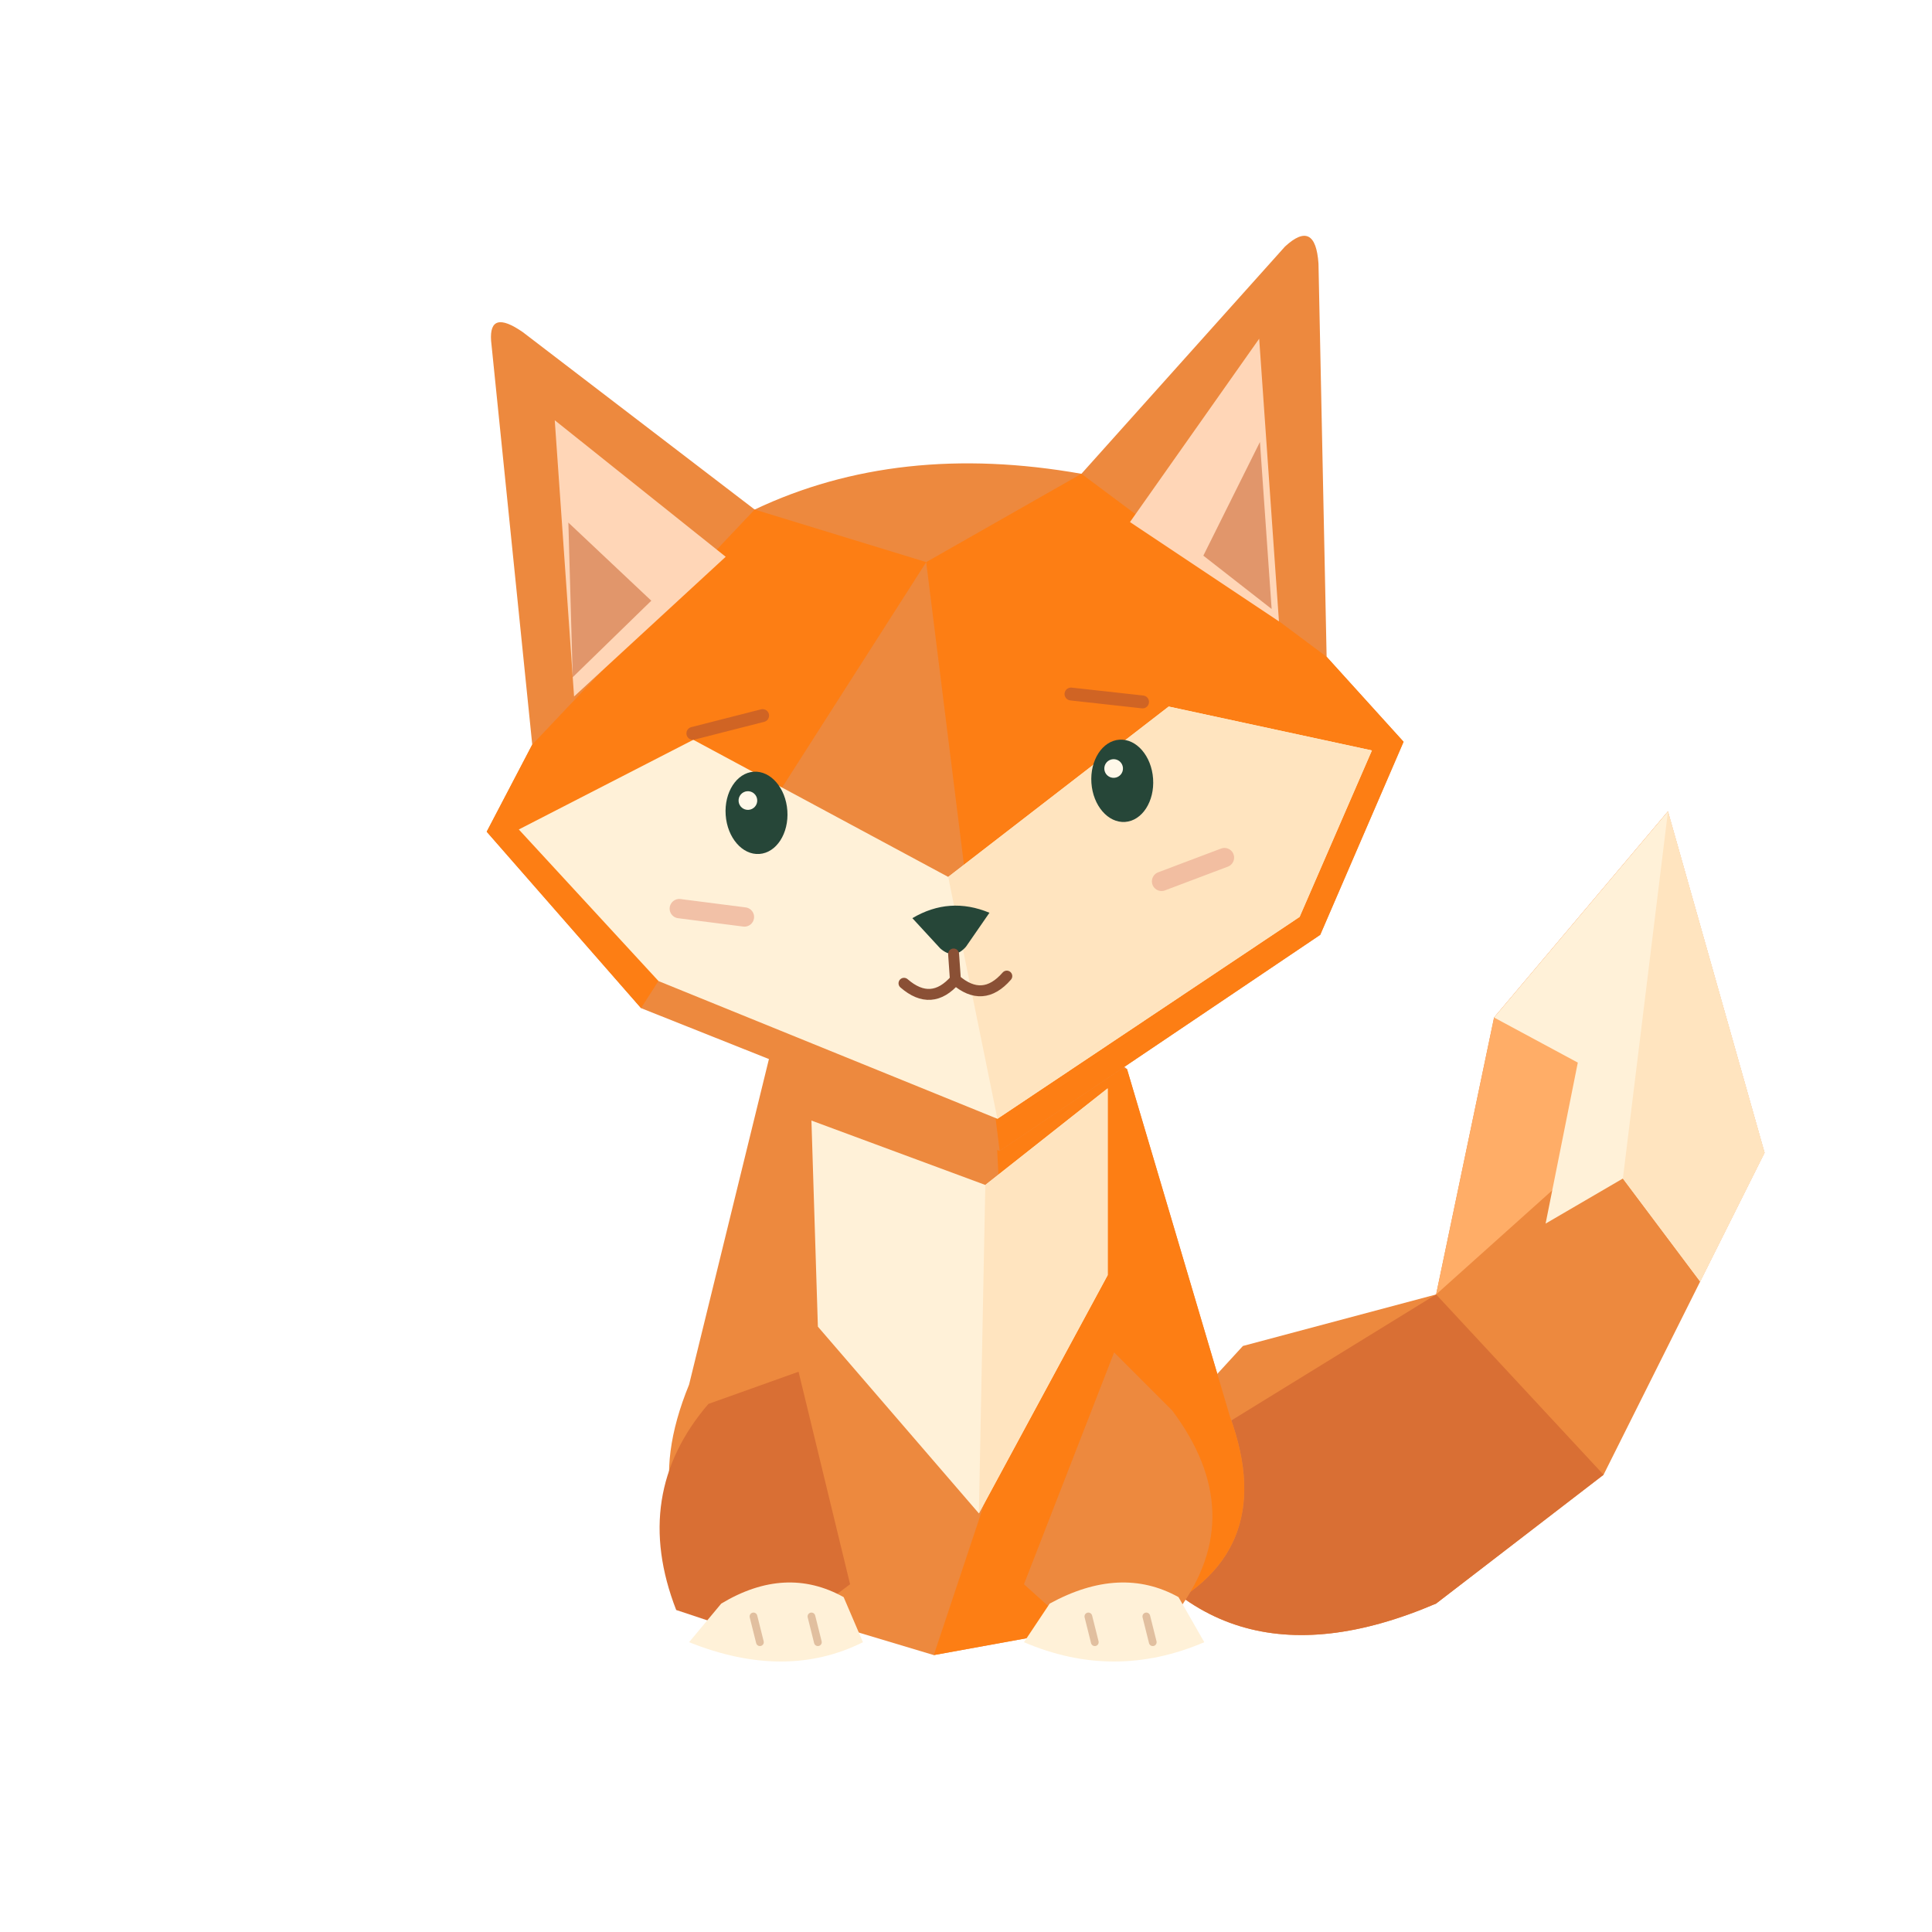
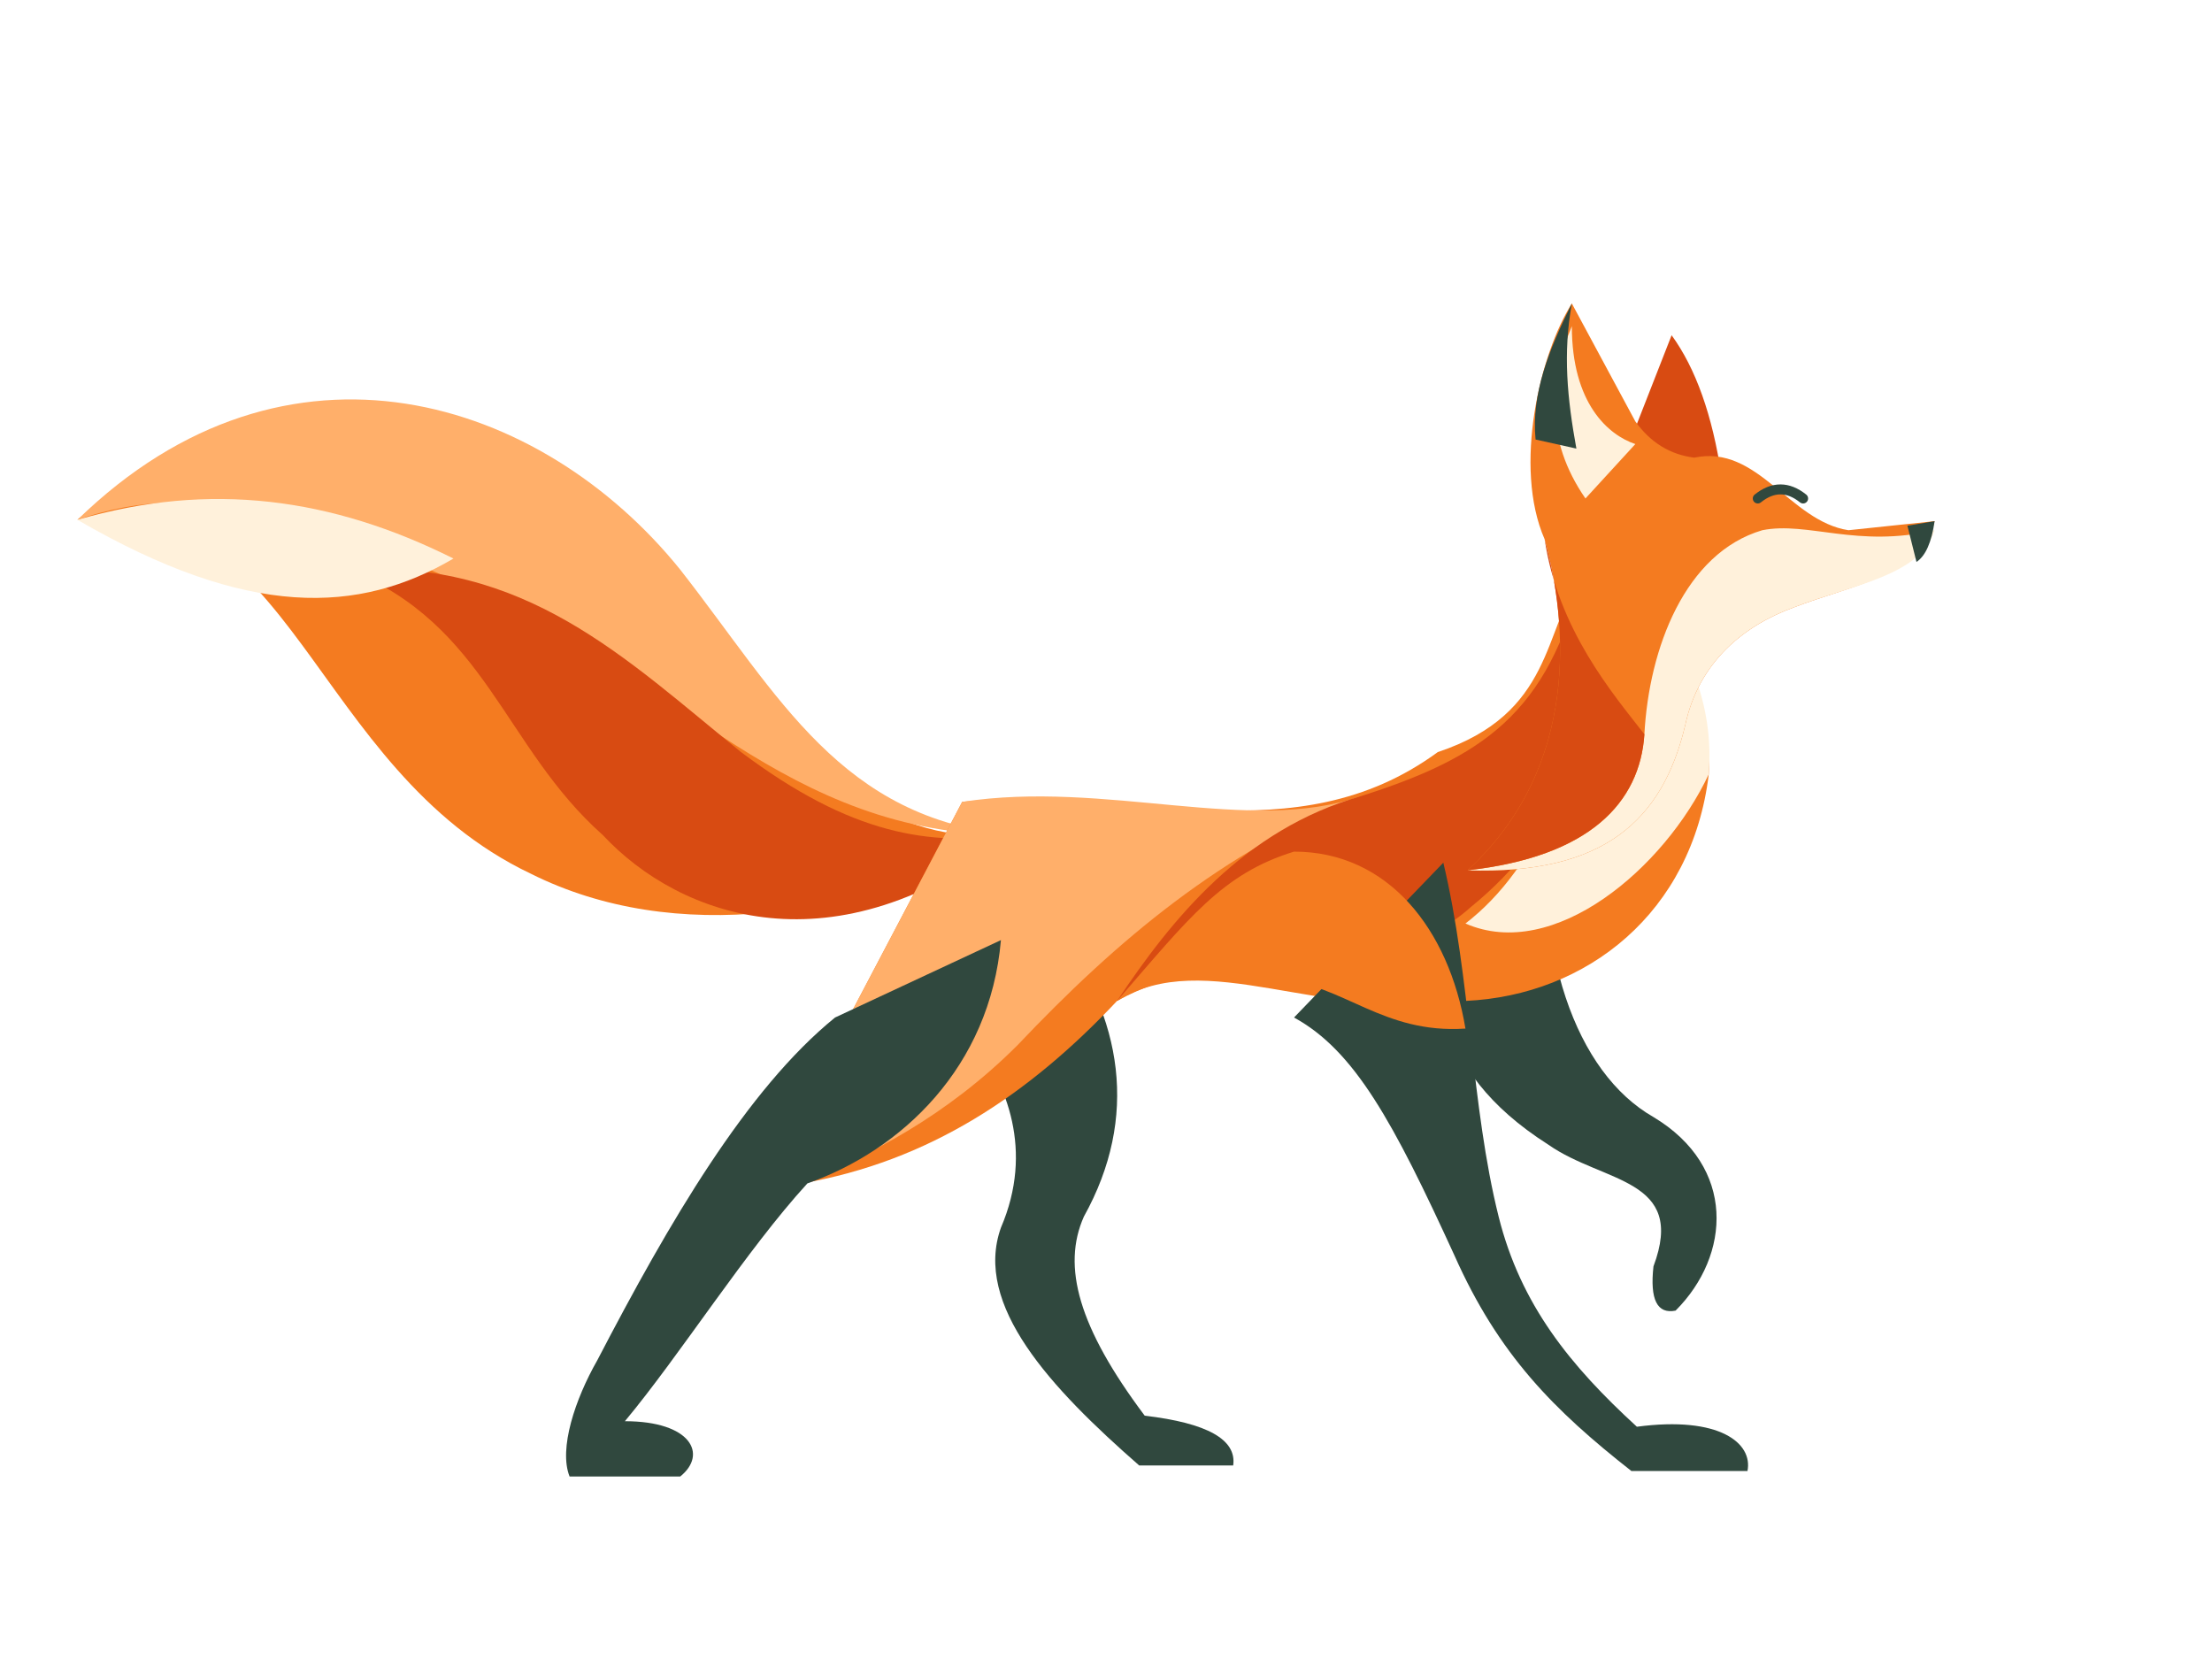
- <svg xmlns="http://www.w3.org/2000/svg" viewBox="0 0 300 300" role="img" aria-labelledby="mascot-title mascot-desc">
+ <svg xmlns="http://www.w3.org/2000/svg" viewBox="0 0 400 300" role="img" aria-label="Elegant fox companion">
  <style>.mascot-pose{display:none}.pose-0{display:inline}</style>
-   <g class="mascot-pose pose-0" data-pose="curious">
-     <g transform="translate(0 0)">
-       <g class="fox-tail" style="transform-origin:181px 230px">
-         <path fill="#ed893e" d="M171 233q17 31 52 16l26-20 25-50-15-53-27 32-9 43-30 8Z" />
-         <path fill="#d96f34" d="m171 233 52-32 26 28-26 20q-35 15-52-16Z" />
-         <path fill="#ffad67" d="m232 158 27-32-7 49-29 26Z" />
-         <path fill="#fff1d8" d="m259 126 15 53-10 20-12-16-12 7 5-25-13-7Z" />
-         <path fill="#ffe4bf" d="m259 126 15 53-10 20-12-16Z" />
-       </g>
-     </g>
-     <g class="fox-body" style="transform-origin:149px 247px">
-       <path fill="#ed893e" d="M120 162q28-19 55 4l16 54q8 22-13 31l-33 6-30-9q-17-11-8-33Z" />
-       <path fill="#fd7e14" d="m154 162 21 4 16 54q8 22-13 31l-33 6 12-36Z" />
-       <path fill="#fff1d8" d="m126 174 27 10 19-15 0 29-20 37-25-29Z" />
-       <path fill="#ffe4bf" d="m153 184 19-15v29l-20 37Z" />
-       <path fill="#d96f34" d="m124 213 8 33-12 9-15-5q-7-18 5-32Z" />
-       <path fill="#ed893e" d="m173 210 9 9q12 16 1 31l-14 5-10-9Z" />
-       <path fill="#fff1d8" d="M112 249q10-6 19-1l3 7q-12 6-27 0Zm51 0q11-6 20-1l4 7q-14 6-28 0Z" />
-       <path d="m117 251 1 4m8-4 1 4m42-4 1 4m8-4 1 4" stroke="#e1bf9f" stroke-width="1.2" stroke-linecap="round" />
-     </g>
-     <g transform="rotate(-4 150 147)">
-       <g class="fox-head" style="transform-origin:150px 147px">
-         <path fill="#ed893e" d="M85 111 83 48Q83 43 88 47L122 77Q145 68 173 75L207 42Q212 38 212 45L209 106 220 120 205 149 153 179 99 153 77 124Z" />
-         <path fill="#fd7e14" d="m122 77 26 10 25-12 36 31 11 14-15 29-52 30-5-92-49 66-22-29 8-13Z" />
-         <path fill="#ffd6b7" d="m92 61 25 23-25 20Z" />
-         <path fill="#ffd6b7" d="m202 56-22 27 22 17Z" />
-         <path fill="#c96430" d="m93 77 12 13-13 11Zm108-5-10 17 10 9Z" opacity=".56" />
-         <path fill="#fff1d8" d="m82 124 28-12 38 24 36-24 31 9-13 25-49 28-51-25Z" />
-         <path fill="#ffe4bf" d="m148 136 5 38 49-28 13-25-31-9Z" />
-         <path d="m110 111 11-2m48 0 11 2" fill="none" stroke="#b8562d" stroke-width="2" stroke-linecap="round" opacity=".65" />
-         <g class="fox-eyes" style="transform-origin:148px 124px">
-           <ellipse cx="119" cy="124" rx="4.8" ry="6.4" fill="#264638" />
-           <ellipse cx="176" cy="123" rx="4.8" ry="6.4" fill="#264638" />
-           <circle cx="117.8" cy="122" r="1.45" fill="#fff8e9" />
-           <circle cx="174.8" cy="121" r="1.45" fill="#fff8e9" />
-         </g>
-         <path fill="#264638" d="M142 142q6-3 12 0l-4 5q-2 2-4 0Z" />
-         <path d="M148 148v4m0 0q-4 4-8 0m8 0q4 4 8 0" fill="none" stroke="#8a5035" stroke-width="1.7" stroke-linecap="round" />
-         <path d="m106 138 10 2m65-1 10-3" fill="none" stroke="#edb297" stroke-width="3" stroke-linecap="round" opacity=".75" />
-       </g>
-     </g>
-   </g>
-   <g class="mascot-pose pose-1" data-pose="listening">
-     <g transform="rotate(-9 181 230)">
-       <g class="fox-tail" style="transform-origin:181px 230px">
-         <path fill="#ed893e" d="M171 233q17 31 52 16l26-20 25-50-15-53-27 32-9 43-30 8Z" />
-         <path fill="#d96f34" d="m171 233 52-32 26 28-26 20q-35 15-52-16Z" />
-         <path fill="#ffad67" d="m232 158 27-32-7 49-29 26Z" />
-         <path fill="#fff1d8" d="m259 126 15 53-10 20-12-16-12 7 5-25-13-7Z" />
-         <path fill="#ffe4bf" d="m259 126 15 53-10 20-12-16Z" />
-       </g>
-     </g>
-     <g class="fox-body" style="transform-origin:149px 247px">
-       <path fill="#ed893e" d="M120 162q28-19 55 4l16 54q8 22-13 31l-33 6-30-9q-17-11-8-33Z" />
-       <path fill="#fd7e14" d="m154 162 21 4 16 54q8 22-13 31l-33 6 12-36Z" />
-       <path fill="#fff1d8" d="m126 174 27 10 19-15 0 29-20 37-25-29Z" />
-       <path fill="#ffe4bf" d="m153 184 19-15v29l-20 37Z" />
-       <path fill="#d96f34" d="m124 213 8 33-12 9-15-5q-7-18 5-32Z" />
-       <path fill="#ed893e" d="m173 210 9 9q12 16 1 31l-14 5-10-9Z" />
-       <path fill="#fff1d8" d="M112 249q10-6 19-1l3 7q-12 6-27 0Zm51 0q11-6 20-1l4 7q-14 6-28 0Z" />
-       <path d="m117 251 1 4m8-4 1 4m42-4 1 4m8-4 1 4" stroke="#e1bf9f" stroke-width="1.2" stroke-linecap="round" />
-     </g>
-     <g transform="translate(-3 3) rotate(9 150 147)">
-       <g class="fox-head" style="transform-origin:150px 147px">
-         <path fill="#ed893e" d="M85 111 83 48Q83 43 88 47L122 77Q145 68 173 75L207 42Q212 38 212 45L209 106 220 120 205 149 153 179 99 153 77 124Z" />
-         <path fill="#fd7e14" d="m122 77 26 10 25-12 36 31 11 14-15 29-52 30-5-92-49 66-22-29 8-13Z" />
-         <path fill="#ffd6b7" d="m92 61 25 23-25 20Z" />
-         <path fill="#ffd6b7" d="m202 56-22 27 22 17Z" />
-         <path fill="#c96430" d="m93 77 12 13-13 11Zm108-5-10 17 10 9Z" opacity=".56" />
-         <path fill="#fff1d8" d="m82 124 28-12 38 24 36-24 31 9-13 25-49 28-51-25Z" />
-         <path fill="#ffe4bf" d="m148 136 5 38 49-28 13-25-31-9Z" />
-         <g class="fox-eyes" style="transform-origin:148px 124px">
-           <ellipse cx="119" cy="124" rx="4.8" ry="6.4" fill="#264638" />
-           <ellipse cx="176" cy="123" rx="4.8" ry="6.4" fill="#264638" />
-           <circle cx="117.8" cy="122" r="1.45" fill="#fff8e9" />
-           <circle cx="174.8" cy="121" r="1.45" fill="#fff8e9" />
-         </g>
-         <path fill="#264638" d="M142 142q6-3 12 0l-4 5q-2 2-4 0Z" />
-         <path d="M148 148v4m0 0q-4 4-8 0m8 0q4 4 8 0" fill="none" stroke="#8a5035" stroke-width="1.7" stroke-linecap="round" />
-         <path d="m106 138 10 2m65-1 10-3" fill="none" stroke="#edb297" stroke-width="3" stroke-linecap="round" opacity=".75" />
-       </g>
-     </g>
-     <path fill="#d96f34" d="m177 209 7-35 13-6 7 11-10 32q-8 11-17-2Z" />
-     <path fill="#fff1d8" d="M184 174q1-12 11-12 10 2 10 13l-4 7-17-1Z" />
-     <path d="m190 167 0 7m7-8 0 7" stroke="#e1bf9f" stroke-width="1.3" stroke-linecap="round" />
-   </g>
-   <g class="mascot-pose pose-2" data-pose="examining">
-     <g transform="rotate(6 181 230)">
-       <g class="fox-tail" style="transform-origin:181px 230px">
-         <path fill="#ed893e" d="M171 233q17 31 52 16l26-20 25-50-15-53-27 32-9 43-30 8Z" />
-         <path fill="#d96f34" d="m171 233 52-32 26 28-26 20q-35 15-52-16Z" />
-         <path fill="#ffad67" d="m232 158 27-32-7 49-29 26Z" />
-         <path fill="#fff1d8" d="m259 126 15 53-10 20-12-16-12 7 5-25-13-7Z" />
-         <path fill="#ffe4bf" d="m259 126 15 53-10 20-12-16Z" />
-       </g>
-     </g>
-     <g class="fox-body" style="transform-origin:149px 247px">
-       <path fill="#ed893e" d="M120 162q28-19 55 4l16 54q8 22-13 31l-33 6-30-9q-17-11-8-33Z" />
-       <path fill="#fd7e14" d="m154 162 21 4 16 54q8 22-13 31l-33 6 12-36Z" />
-       <path fill="#fff1d8" d="m126 174 27 10 19-15 0 29-20 37-25-29Z" />
-       <path fill="#ffe4bf" d="m153 184 19-15v29l-20 37Z" />
-       <path fill="#d96f34" d="m124 213 8 33-12 9-15-5q-7-18 5-32Z" />
-       <path fill="#ed893e" d="m173 210 9 9q12 16 1 31l-14 5-10-9Z" />
-       <path fill="#fff1d8" d="M112 249q10-6 19-1l3 7q-12 6-27 0Zm51 0q11-6 20-1l4 7q-14 6-28 0Z" />
-       <path d="m117 251 1 4m8-4 1 4m42-4 1 4m8-4 1 4" stroke="#e1bf9f" stroke-width="1.2" stroke-linecap="round" />
-     </g>
-     <g transform="translate(7 9) rotate(-10 150 147)">
-       <g class="fox-head" style="transform-origin:150px 147px">
-         <path fill="#ed893e" d="M85 111 83 48Q83 43 88 47L122 77Q145 68 173 75L207 42Q212 38 212 45L209 106 220 120 205 149 153 179 99 153 77 124Z" />
-         <path fill="#fd7e14" d="m122 77 26 10 25-12 36 31 11 14-15 29-52 30-5-92-49 66-22-29 8-13Z" />
-         <path fill="#ffd6b7" d="m92 61 25 23-25 20Z" />
-         <path fill="#ffd6b7" d="m202 56-22 27 22 17Z" />
-         <path fill="#c96430" d="m93 77 12 13-13 11Zm108-5-10 17 10 9Z" opacity=".56" />
-         <path fill="#fff1d8" d="m82 124 28-12 38 24 36-24 31 9-13 25-49 28-51-25Z" />
-         <path fill="#ffe4bf" d="m148 136 5 38 49-28 13-25-31-9Z" />
-         <path d="m110 111 11-2m48 0 11 2" fill="none" stroke="#b8562d" stroke-width="2" stroke-linecap="round" opacity=".65" />
-         <g class="fox-eyes" style="transform-origin:148px 124px">
-           <ellipse cx="119" cy="124" rx="4.8" ry="6.4" fill="#264638" />
-           <ellipse cx="176" cy="123" rx="4.8" ry="6.4" fill="#264638" />
-           <circle cx="117.8" cy="122" r="1.45" fill="#fff8e9" />
-           <circle cx="174.8" cy="121" r="1.45" fill="#fff8e9" />
-         </g>
-         <path fill="#264638" d="M142 142q6-3 12 0l-4 5q-2 2-4 0Z" />
-         <path d="M148 148v4m0 0q-4 4-8 0m8 0q4 4 8 0" fill="none" stroke="#8a5035" stroke-width="1.7" stroke-linecap="round" />
-         <path d="m106 138 10 2m65-1 10-3" fill="none" stroke="#edb297" stroke-width="3" stroke-linecap="round" opacity=".75" />
-       </g>
-     </g>
-     <g class="fox-prop prop-lens" transform="rotate(20 204 184)">
-       <path d="M204 199v31" stroke="#4c6d54" stroke-width="9" stroke-linecap="round" />
-       <circle cx="204" cy="179" r="23" fill="#cee0c4" fill-opacity=".56" stroke="#365d48" stroke-width="4.5" />
-       <path d="M191 174q3-10 13-10" fill="none" stroke="#fff8e9" stroke-width="3" stroke-linecap="round" />
-       <path d="m198 180 6-4 6 4-6 8Z" fill="#a5ba87" />
-     </g>
-     <path fill="#ed893e" d="m171 212 26-5 8 9-8 9-27 3q-10-5 1-16Z" />
-     <path fill="#fff1d8" d="m197 207 8 2 5 8-9 8-8-3Z" />
-   </g>
-   <g class="mascot-pose pose-3" data-pose="building">
-     <g transform="translate(-4 1) rotate(-4 181 230)">
-       <g class="fox-tail" style="transform-origin:181px 230px">
-         <path fill="#ed893e" d="M171 233q17 31 52 16l26-20 25-50-15-53-27 32-9 43-30 8Z" />
-         <path fill="#d96f34" d="m171 233 52-32 26 28-26 20q-35 15-52-16Z" />
-         <path fill="#ffad67" d="m232 158 27-32-7 49-29 26Z" />
-         <path fill="#fff1d8" d="m259 126 15 53-10 20-12-16-12 7 5-25-13-7Z" />
-         <path fill="#ffe4bf" d="m259 126 15 53-10 20-12-16Z" />
-       </g>
-     </g>
-     <g class="fox-body" style="transform-origin:149px 247px">
-       <path fill="#ed893e" d="M120 162q28-19 55 4l16 54q8 22-13 31l-33 6-30-9q-17-11-8-33Z" />
-       <path fill="#fd7e14" d="m154 162 21 4 16 54q8 22-13 31l-33 6 12-36Z" />
-       <path fill="#fff1d8" d="m126 174 27 10 19-15 0 29-20 37-25-29Z" />
-       <path fill="#ffe4bf" d="m153 184 19-15v29l-20 37Z" />
-       <path fill="#d96f34" d="m124 213 8 33-12 9-15-5q-7-18 5-32Z" />
-       <path fill="#ed893e" d="m173 210 9 9q12 16 1 31l-14 5-10-9Z" />
-       <path fill="#fff1d8" d="M112 249q10-6 19-1l3 7q-12 6-27 0Zm51 0q11-6 20-1l4 7q-14 6-28 0Z" />
-       <path d="m117 251 1 4m8-4 1 4m42-4 1 4m8-4 1 4" stroke="#e1bf9f" stroke-width="1.2" stroke-linecap="round" />
-     </g>
-     <g transform="translate(-5 -2) rotate(2 150 147)">
-       <g class="fox-head" style="transform-origin:150px 147px">
-         <path fill="#ed893e" d="M85 111 83 48Q83 43 88 47L122 77Q145 68 173 75L207 42Q212 38 212 45L209 106 220 120 205 149 153 179 99 153 77 124Z" />
-         <path fill="#fd7e14" d="m122 77 26 10 25-12 36 31 11 14-15 29-52 30-5-92-49 66-22-29 8-13Z" />
-         <path fill="#ffd6b7" d="m92 61 25 23-25 20Z" />
-         <path fill="#ffd6b7" d="m202 56-22 27 22 17Z" />
-         <path fill="#c96430" d="m93 77 12 13-13 11Zm108-5-10 17 10 9Z" opacity=".56" />
-         <path fill="#fff1d8" d="m82 124 28-12 38 24 36-24 31 9-13 25-49 28-51-25Z" />
-         <path fill="#ffe4bf" d="m148 136 5 38 49-28 13-25-31-9Z" />
-         <g class="fox-eyes" style="transform-origin:148px 124px">
-           <ellipse cx="119" cy="124" rx="4.8" ry="6.4" fill="#264638" />
-           <ellipse cx="176" cy="123" rx="4.8" ry="6.4" fill="#264638" />
-           <circle cx="117.8" cy="122" r="1.45" fill="#fff8e9" />
-           <circle cx="174.8" cy="121" r="1.45" fill="#fff8e9" />
-         </g>
-         <path fill="#264638" d="M142 142q6-3 12 0l-4 5q-2 2-4 0Z" />
-         <path d="M148 148v4m0 0q-4 4-8 0m8 0q4 4 8 0" fill="none" stroke="#8a5035" stroke-width="1.7" stroke-linecap="round" />
-         <path d="m106 138 10 2m65-1 10-3" fill="none" stroke="#edb297" stroke-width="3" stroke-linecap="round" opacity=".75" />
-       </g>
-     </g>
-     <g class="fox-prop prop-piece">
-       <path fill="#62805c" d="m151 194 34-25 35 21-7 42-46 5Z" />
-       <path fill="#9eb68c" d="m151 194 34-25 6 34-24 34Z" />
-       <path fill="#c9d5ac" d="m185 169 35 21-29 13Z" />
-       <path d="m191 204 22 28" stroke="#f2f1d9" stroke-width="1" opacity=".4" />
-     </g>
-     <path fill="#d96f34" d="m122 201 29 8 10 13-8 10-29-11q-13-12-2-20Z" />
-     <path fill="#fff1d8" d="m149 209 10 5 5 9-10 7-10-8Z" />
-     <path fill="#ed893e" d="m181 214 29-10 9 10-8 14-24 4Z" />
-     <path fill="#fff1d8" d="m209 204 9 5 4 8-12 12-8-10Z" />
-   </g>
-   <g class="mascot-pose pose-4" data-pose="nurturing">
-     <g transform="rotate(-11 181 230)">
-       <g class="fox-tail" style="transform-origin:181px 230px">
-         <path fill="#ed893e" d="M171 233q17 31 52 16l26-20 25-50-15-53-27 32-9 43-30 8Z" />
-         <path fill="#d96f34" d="m171 233 52-32 26 28-26 20q-35 15-52-16Z" />
-         <path fill="#ffad67" d="m232 158 27-32-7 49-29 26Z" />
-         <path fill="#fff1d8" d="m259 126 15 53-10 20-12-16-12 7 5-25-13-7Z" />
-         <path fill="#ffe4bf" d="m259 126 15 53-10 20-12-16Z" />
-       </g>
-     </g>
-     <g class="fox-body" style="transform-origin:149px 247px">
-       <path fill="#ed893e" d="M120 162q28-19 55 4l16 54q8 22-13 31l-33 6-30-9q-17-11-8-33Z" />
-       <path fill="#fd7e14" d="m154 162 21 4 16 54q8 22-13 31l-33 6 12-36Z" />
-       <path fill="#fff1d8" d="m126 174 27 10 19-15 0 29-20 37-25-29Z" />
-       <path fill="#ffe4bf" d="m153 184 19-15v29l-20 37Z" />
-       <path fill="#d96f34" d="m124 213 8 33-12 9-15-5q-7-18 5-32Z" />
-       <path fill="#ed893e" d="m173 210 9 9q12 16 1 31l-14 5-10-9Z" />
-       <path fill="#fff1d8" d="M112 249q10-6 19-1l3 7q-12 6-27 0Zm51 0q11-6 20-1l4 7q-14 6-28 0Z" />
-       <path d="m117 251 1 4m8-4 1 4m42-4 1 4m8-4 1 4" stroke="#e1bf9f" stroke-width="1.2" stroke-linecap="round" />
-     </g>
-     <g transform="translate(-5 0) rotate(3 150 147)">
-       <g class="fox-head" style="transform-origin:150px 147px">
-         <path fill="#ed893e" d="M85 111 83 48Q83 43 88 47L122 77Q145 68 173 75L207 42Q212 38 212 45L209 106 220 120 205 149 153 179 99 153 77 124Z" />
-         <path fill="#fd7e14" d="m122 77 26 10 25-12 36 31 11 14-15 29-52 30-5-92-49 66-22-29 8-13Z" />
-         <path fill="#ffd6b7" d="m92 61 25 23-25 20Z" />
-         <path fill="#ffd6b7" d="m202 56-22 27 22 17Z" />
-         <path fill="#c96430" d="m93 77 12 13-13 11Zm108-5-10 17 10 9Z" opacity=".56" />
-         <path fill="#fff1d8" d="m82 124 28-12 38 24 36-24 31 9-13 25-49 28-51-25Z" />
-         <path fill="#ffe4bf" d="m148 136 5 38 49-28 13-25-31-9Z" />
-         <g class="fox-eyes" style="transform-origin:148px 124px">
-           <path d="M112 126q6-7 12 0m46 0q6-7 12 0" fill="none" stroke="#264638" stroke-width="4" stroke-linecap="round" />
-         </g>
-         <path fill="#264638" d="M142 142q6-3 12 0l-4 5q-2 2-4 0Z" />
-         <path d="M148 148v4m0 0q-4 4-8 0m8 0q4 4 8 0" fill="none" stroke="#8a5035" stroke-width="1.7" stroke-linecap="round" />
-         <path d="m106 138 10 2m65-1 10-3" fill="none" stroke="#edb297" stroke-width="3" stroke-linecap="round" opacity=".75" />
-       </g>
-     </g>
-     <g class="fox-prop prop-seedling">
-       <path d="M210 212v-39" stroke="#456846" stroke-width="3.2" stroke-linecap="round" />
-       <path fill="#7e9b68" d="m210 184-17-3-10-15 18 2 9 8Z" />
-       <path fill="#557853" d="m210 190 15-5 11-18-19 5-7 9Z" />
-       <path fill="#ead074" d="m191 205 37-1-7 27-23 1Z" />
-       <path fill="#c6aa53" d="m210 205 18-1-7 27-11 1Z" />
-       <path fill="#f2de9a" d="m191 205 37-1-4 5-29 1Z" />
-     </g>
-     <path fill="#ed893e" d="m173 216 25 5 6 8-7 8-27-5q-8-8 3-16Z" />
-     <path fill="#fff1d8" d="m196 220 8 3 3 7-8 7-7-5Z" />
+   <g class="mascot-pose pose-0" data-pose="stand">
+     <g transform="translate(0 0)">
+       <g class="fox-tail" style="transform-origin:182px 150px">
+         <path d="M183 151C137 155 132 95 83 81C53 72 28 82 14 94C53 88 56 139 96 158C122 171 155 166 183 151Z" fill="#f47b20" />
+         <path d="M14 94C52 57 98 72 123 103C141 126 152 148 183 151C142 151 122 122 89 108C58 94 37 86 14 94Z" fill="#ffaf6a" />
+         <path d="M63 103C95 101 113 119 134 136C154 151 168 153 183 151C151 176 123 166 109 151C91 135 88 113 63 103Z" fill="#d84b12" />
+         <path d="M14 94C38 87 60 90 82 101C65 111 45 112 14 94Z" fill="#fff1db" />
+       </g>
+     </g>
+     <g transform="translate(0 0)">
+       <g class="fox-leg-back" style="transform-origin:190px 178px">
+         <path d="M191 168C203 184 206 202 196 220C192 229 195 240 207 256Q224 258 223 265L206 265C190 251 176 236 181 222C187 208 182 196 176 188Z" fill="#30483e" />
+       </g>
+     </g>
+     <g transform="translate(0 0)">
+       <g class="fox-leg-front" style="transform-origin:268px 170px">
+         <path d="M280 143C277 172 285 194 299 202C314 211 313 227 303 237Q298 238 299 229C305 213 290 214 280 207C258 193 260 177 258 164Z" fill="#30483e" />
+       </g>
+     </g>
+     <g transform="translate(0 0)">
+       <g class="fox-body" style="transform-origin:234px 166px">
+         <path d="M174 145C205 142 234 155 260 136C281 129 279 114 286 104C299 114 310 126 309 140C306 165 287 180 265 181C239 185 218 171 202 181C186 198 168 210 145 214L154 183Z" fill="#f47b20" />
+         <path d="M174 145C200 141 226 151 246 144C221 154 202 170 184 189C171 202 157 209 145 214L154 183Z" fill="#ffaf6a" />
+         <path d="M246 144C268 137 280 129 286 104C294 129 282 151 266 164C247 181 220 168 202 181C212 166 225 150 246 144Z" fill="#d84b12" />
+         <path d="M286 114C287 137 278 157 265 167C281 174 301 157 309 140C310 127 305 117 298 106Z" fill="#fff1db" />
+       </g>
+     </g>
+     <g transform="translate(0 0)">
+       <g class="fox-leg-back" style="transform-origin:177px 176px">
+         <path d="M181 170C179 193 163 208 146 214C135 226 123 245 113 257C125 257 128 263 123 267L103 267C101 262 104 253 108 246C121 221 135 197 151 184Z" fill="#30483e" />
+       </g>
+     </g>
+     <g transform="translate(0 0)">
+       <g class="fox-leg-front" style="transform-origin:252px 177px">
+         <path d="M261 156C266 177 266 200 271 220C275 236 284 247 296 258C311 256 317 261 316 266L295 266C281 255 271 245 263 227C252 203 245 190 234 184Z" fill="#30483e" />
+       </g>
+     </g>
+     <path d="M234 154C251 154 262 168 265 186C250 187 243 178 231 177C220 175 211 176 202 181C215 166 221 158 234 154Z" fill="#f47b20" />
+     <g transform="translate(299 109) rotate(0) scale(0.82 0.82)">
+       <g class="fox-head" style="transform-origin:0px 32px">
+         <path d="M-5-36 4-59Q12-48 15-28Z" fill="#d84b12" />
+         <path d="M-41 59C-16 36-19 4-24-14C-31-30-25-55-18-66L-4-40Q1-33 9-32C23-35 30-18 43-16L62-18C59-6 44-4 31 1C20 5 10 13 7 27C2 48-11 60-41 59Z" fill="#f47b20" />
+         <path d="M62-16C45-12 34-18 24-16C7-11-1 10-2 29C-3 44-14 56-41 59C-11 60 2 48 7 27C10 13 20 5 31 1C44-4 59-6 62-16Z" fill="#fff1db" />
+         <path d="M-18-61C-18-44-10-37-4-35L-15-23C-24-36-23-49-18-61Z" fill="#fff1db" />
+         <path d="M-18-66C-23-56-27-46-26-36L-17-34C-19-45-20-55-18-66Z" fill="#30483e" />
+         <path d="M-41 59C-16 36-19 4-24-14C-21 6-9 20-2 29C-3 44-14 56-41 59Z" fill="#d84b12" />
+         <path d="M56-17 62-18Q61-11 58-9Z" fill="#30483e" />
+         <g transform="translate(0 0)">
+           <g class="fox-eyes" style="transform-origin:28px -23px">
+             <path d="M23-23Q28-27 33-23" fill="none" stroke="#30483e" stroke-width="2.2" stroke-linecap="round" stroke-linejoin="round" />
+           </g>
+         </g>
+       </g>
+     </g>
+   </g>
+   <g class="mascot-pose pose-1" data-pose="sit">
+     <g transform="translate(0 0)">
+       <g class="fox-tail" style="transform-origin:227px 250px">
+         <path d="M228 252C168 250 101 267 76 218C59 184 72 144 95 126C79 164 99 185 130 197C173 213 189 240 228 252Z" fill="#f47b20" />
+         <path d="M95 126C64 159 91 188 130 197C170 207 188 241 228 252C177 246 139 222 105 213C76 205 60 164 95 126Z" fill="#ffaf6a" />
+         <path d="M79 211C98 249 166 238 228 252C172 260 105 267 79 228Z" fill="#d84b12" />
+         <path d="M95 126C84 153 91 173 108 185C80 181 73 154 95 126Z" fill="#fff1db" />
+       </g>
+     </g>
+     <g transform="translate(0 0)">
+       <g class="fox-body" style="transform-origin:219px 246px">
+         <path d="M210 255C184 252 166 244 165 222C164 201 181 179 201 153C219 129 219 102 238 91C258 101 269 126 262 153C257 172 247 191 244 211C242 228 247 243 258 256Z" fill="#f47b20" />
+         <path d="M210 255C184 252 166 244 165 222C164 201 181 179 201 153C202 181 181 209 190 231C195 245 208 251 221 255Z" fill="#ffaf6a" />
+         <path d="M238 91C234 129 256 128 246 154C236 180 220 206 221 225C225 215 232 204 241 201C245 182 257 172 262 153C269 126 258 101 238 91Z" fill="#d84b12" />
+         <path d="M246 111C265 132 254 157 244 178C235 197 236 217 241 238C222 224 224 205 232 184C241 162 250 141 246 111Z" fill="#fff1db" />
+       </g>
+     </g>
+     <g transform="translate(0 0)">
+       <g class="fox-leg-front" style="transform-origin:234px 179px">
+         <path d="M237 165C228 198 234 229 253 254Q270 253 271 260L251 260C236 251 226 230 219 210C213 194 219 176 225 167Z" fill="#30483e" />
+       </g>
+     </g>
+     <g transform="translate(0 0)">
+       <g class="fox-leg-front" style="transform-origin:247px 177px">
+         <path d="M247 164C241 195 246 230 264 254Q280 253 282 260L263 260C248 251 238 230 232 210C226 194 233 176 239 167Z" fill="#f47b20" />
+       </g>
+     </g>
+     <path d="M258 245 264 254Q280 253 282 260L263 260Q258 256 255 252Z" fill="#30483e" />
+     <g transform="translate(247 89) rotate(-6) scale(0.83 0.83)">
+       <g class="fox-head" style="transform-origin:0px 32px">
+         <path d="M-5-36 4-59Q12-48 15-28Z" fill="#d84b12" />
+         <path d="M-41 59C-16 36-19 4-24-14C-31-30-25-55-18-66L-4-40Q1-33 9-32C23-35 30-18 43-16L62-18C59-6 44-4 31 1C20 5 10 13 7 27C2 48-11 60-41 59Z" fill="#f47b20" />
+         <path d="M62-16C45-12 34-18 24-16C7-11-1 10-2 29C-3 44-14 56-41 59C-11 60 2 48 7 27C10 13 20 5 31 1C44-4 59-6 62-16Z" fill="#fff1db" />
+         <path d="M-18-61C-18-44-10-37-4-35L-15-23C-24-36-23-49-18-61Z" fill="#fff1db" />
+         <path d="M-18-66C-23-56-27-46-26-36L-17-34C-19-45-20-55-18-66Z" fill="#30483e" />
+         <path d="M-41 59C-16 36-19 4-24-14C-21 6-9 20-2 29C-3 44-14 56-41 59Z" fill="#d84b12" />
+         <path d="M56-17 62-18Q61-11 58-9Z" fill="#30483e" />
+         <g transform="translate(0 0)">
+           <g class="fox-eyes" style="transform-origin:28px -23px">
+             <path d="M23-23Q28-27 33-23" fill="none" stroke="#30483e" stroke-width="2.2" stroke-linecap="round" stroke-linejoin="round" />
+           </g>
+         </g>
+       </g>
+     </g>
+   </g>
+   <g class="mascot-pose pose-2" data-pose="inspect">
+     <g transform="translate(0 0)">
+       <g class="fox-tail" style="transform-origin:176px 143px">
+         <path d="M178 146C134 145 143 93 99 66C66 46 40 62 21 79C53 72 45 120 79 137C105 151 143 159 178 146Z" fill="#f47b20" />
+         <path d="M21 79C52 41 100 44 122 81C144 114 147 141 178 146C137 143 116 110 89 91C65 75 43 69 21 79Z" fill="#ffaf6a" />
+         <path d="M69 84C87 96 89 122 114 137C133 147 154 151 178 146C122 168 91 149 81 129Z" fill="#d84b12" />
+         <path d="M21 79C35 65 64 67 82 80C62 88 46 90 21 79Z" fill="#fff1db" />
+       </g>
+     </g>
+     <g transform="translate(0 0)">
+       <g class="fox-leg-back" style="transform-origin:185px 163px">
+         <path d="M187 155C196 178 192 201 183 219C183 231 190 248 202 258Q217 258 219 265L200 265C186 249 173 234 172 218C179 195 178 181 172 166Z" fill="#30483e" />
+       </g>
+     </g>
+     <g transform="translate(0 0)">
+       <g class="fox-body" style="transform-origin:222px 169px">
+         <path d="M171 139C202 132 228 145 247 149C269 154 283 164 294 182L277 213C262 196 247 183 230 182C208 183 191 171 179 186C170 199 157 207 145 210L153 177Z" fill="#f47b20" />
+         <path d="M171 139C202 132 228 145 247 149C218 147 197 170 179 186C169 200 157 207 145 210L153 177Z" fill="#ffaf6a" />
+         <path d="M247 149C269 154 283 164 294 182L277 213C262 196 247 183 230 182C213 182 204 175 193 178C218 158 222 147 247 149Z" fill="#d84b12" />
+       </g>
+     </g>
+     <g transform="translate(0 0)">
+       <g class="fox-leg-back" style="transform-origin:169px 177px">
+         <path d="M178 166C175 189 155 206 143 211C132 228 130 245 120 258Q135 256 138 265L117 265C111 260 114 253 116 245C120 222 133 197 147 186Z" fill="#30483e" />
+       </g>
+     </g>
+     <g transform="translate(0 0)">
+       <g class="fox-leg-front" style="transform-origin:259px 189px">
+         <path d="M259 178C261 201 265 224 278 245L300 254Q312 253 315 261L295 262C277 257 262 245 254 224L243 198Z" fill="#30483e" />
+       </g>
+     </g>
+     <g transform="translate(0 0)">
+       <g class="fox-leg-front" style="transform-origin:271px 193px">
+         <path d="M269 180C279 204 288 224 309 233L328 241Q341 240 342 248L325 250C301 244 283 235 272 218L258 198Z" fill="#f47b20" />
+       </g>
+     </g>
+     <path d="M310 233 328 241Q341 240 342 248L325 250Q311 246 302 241Z" fill="#30483e" />
+     <g transform="translate(294 175) rotate(52) scale(0.76 0.76)">
+       <g class="fox-head" style="transform-origin:0px 32px">
+         <path d="M-5-36 4-59Q12-48 15-28Z" fill="#d84b12" />
+         <path d="M-41 59C-16 36-19 4-24-14C-31-30-25-55-18-66L-4-40Q1-33 9-32C23-35 30-18 43-16L62-18C59-6 44-4 31 1C20 5 10 13 7 27C2 48-11 60-41 59Z" fill="#f47b20" />
+         <path d="M62-16C45-12 34-18 24-16C7-11-1 10-2 29C-3 44-14 56-41 59C-11 60 2 48 7 27C10 13 20 5 31 1C44-4 59-6 62-16Z" fill="#fff1db" />
+         <path d="M-18-61C-18-44-10-37-4-35L-15-23C-24-36-23-49-18-61Z" fill="#fff1db" />
+         <path d="M-18-66C-23-56-27-46-26-36L-17-34C-19-45-20-55-18-66Z" fill="#30483e" />
+         <path d="M-41 59C-16 36-19 4-24-14C-21 6-9 20-2 29C-3 44-14 56-41 59Z" fill="#d84b12" />
+         <path d="M56-17 62-18Q61-11 58-9Z" fill="#30483e" />
+         <g transform="translate(0 0)">
+           <g class="fox-eyes" style="transform-origin:28px -23px">
+             <path d="M23-23Q28-27 33-23" fill="none" stroke="#30483e" stroke-width="2.2" stroke-linecap="round" stroke-linejoin="round" />
+           </g>
+         </g>
+       </g>
+     </g>
+   </g>
+   <g class="mascot-pose pose-3" data-pose="leap">
+     <g transform="translate(0 0)">
+       <g class="fox-tail" style="transform-origin:176px 154px">
+         <path d="M177 154C130 157 119 117 76 111C47 107 23 121 9 139C42 127 65 171 102 170C130 170 152 164 177 154Z" fill="#f47b20" />
+         <path d="M9 139C39 99 81 96 112 123C137 144 153 153 177 154C144 162 116 145 87 137C60 127 31 125 9 139Z" fill="#ffaf6a" />
+         <path d="M66 133C86 144 94 163 116 165C137 167 157 162 177 154C145 176 112 181 92 166Z" fill="#d84b12" />
+         <path d="M9 139C26 120 47 123 67 132C46 144 30 145 9 139Z" fill="#fff1db" />
+       </g>
+     </g>
+     <g transform="translate(0 0)">
+       <g class="fox-leg-back" style="transform-origin:190px 176px">
+         <path d="M199 165C197 185 186 197 169 204C169 220 180 229 188 238Q201 240 201 247L186 246C170 235 156 220 154 203C168 193 176 179 177 170Z" fill="#30483e" />
+       </g>
+     </g>
+     <g transform="translate(0 0)">
+       <g class="fox-leg-front" style="transform-origin:266px 170px">
+         <path d="M265 161C285 167 291 183 306 190L338 194Q346 202 344 208C326 207 307 204 293 198C278 192 264 184 253 178Z" fill="#30483e" />
+       </g>
+     </g>
+     <g transform="translate(0 0)">
+       <g class="fox-body" style="transform-origin:235px 167px">
+         <path d="M170 149C202 138 226 164 249 152C267 140 268 119 283 105C303 115 309 136 301 150C288 171 268 184 245 181C220 178 209 165 192 180C173 196 155 199 136 199C150 183 157 164 170 149Z" fill="#f47b20" />
+         <path d="M170 149C197 139 223 159 241 155C215 151 189 180 174 188C160 197 149 199 136 199C150 183 157 164 170 149Z" fill="#ffaf6a" />
+         <path d="M241 155C267 151 265 122 283 105C293 129 279 151 264 165C245 184 222 163 208 170C219 159 229 154 241 155Z" fill="#d84b12" />
+         <path d="M281 124C285 145 273 160 263 169C279 171 295 162 301 150C307 139 300 125 293 119Z" fill="#fff1db" />
+       </g>
+     </g>
+     <g transform="translate(0 0)">
+       <g class="fox-leg-back" style="transform-origin:178px 182px">
+         <path d="M187 172C179 187 160 197 143 202C124 216 108 222 93 233Q89 244 81 245C79 236 85 228 93 222C115 206 129 193 150 186Z" fill="#30483e" />
+       </g>
+     </g>
+     <g transform="translate(0 0)">
+       <g class="fox-leg-front" style="transform-origin:254px 178px">
+         <path d="M248 159C265 172 270 188 289 198C310 208 324 221 337 236Q350 239 355 247C346 250 338 247 332 241C317 230 304 223 285 216C263 210 252 192 236 181Z" fill="#30483e" />
+       </g>
+     </g>
+     <path d="M237 160C251 159 262 173 269 187C254 183 244 173 229 173C218 173 209 173 192 180C210 162 223 158 237 160Z" fill="#f47b20" />
+     <g transform="translate(300 121) rotate(9) scale(0.79 0.79)">
+       <g class="fox-head" style="transform-origin:0px 32px">
+         <path d="M-5-36 4-59Q12-48 15-28Z" fill="#d84b12" />
+         <path d="M-41 59C-16 36-19 4-24-14C-31-30-25-55-18-66L-4-40Q1-33 9-32C23-35 30-18 43-16L62-18C59-6 44-4 31 1C20 5 10 13 7 27C2 48-11 60-41 59Z" fill="#f47b20" />
+         <path d="M62-16C45-12 34-18 24-16C7-11-1 10-2 29C-3 44-14 56-41 59C-11 60 2 48 7 27C10 13 20 5 31 1C44-4 59-6 62-16Z" fill="#fff1db" />
+         <path d="M-18-61C-18-44-10-37-4-35L-15-23C-24-36-23-49-18-61Z" fill="#fff1db" />
+         <path d="M-18-66C-23-56-27-46-26-36L-17-34C-19-45-20-55-18-66Z" fill="#30483e" />
+         <path d="M-41 59C-16 36-19 4-24-14C-21 6-9 20-2 29C-3 44-14 56-41 59Z" fill="#d84b12" />
+         <path d="M56-17 62-18Q61-11 58-9Z" fill="#30483e" />
+         <g transform="translate(0 0)">
+           <g class="fox-eyes" style="transform-origin:28px -23px">
+             <path d="M23-23Q28-27 33-23" fill="none" stroke="#30483e" stroke-width="2.2" stroke-linecap="round" stroke-linejoin="round" />
+           </g>
+         </g>
+       </g>
+     </g>
+   </g>
+   <g class="mascot-pose pose-4" data-pose="return">
+     <g transform="translate(0 0)">
+       <g class="fox-tail" style="transform-origin:182px 150px">
+         <path d="M183 151C137 155 132 95 83 81C53 72 28 82 14 94C53 88 56 139 96 158C122 171 155 166 183 151Z" fill="#f47b20" />
+         <path d="M14 94C52 57 98 72 123 103C141 126 152 148 183 151C142 151 122 122 89 108C58 94 37 86 14 94Z" fill="#ffaf6a" />
+         <path d="M63 103C95 101 113 119 134 136C154 151 168 153 183 151C151 176 123 166 109 151C91 135 88 113 63 103Z" fill="#d84b12" />
+         <path d="M14 94C38 87 60 90 82 101C65 111 45 112 14 94Z" fill="#fff1db" />
+       </g>
+     </g>
+     <g transform="translate(0 0)">
+       <g class="fox-leg-back" style="transform-origin:190px 178px">
+         <path d="M191 168C203 184 206 202 196 220C192 229 195 240 207 256Q224 258 223 265L206 265C190 251 176 236 181 222C187 208 182 196 176 188Z" fill="#30483e" />
+       </g>
+     </g>
+     <g transform="translate(0 0)">
+       <g class="fox-leg-front" style="transform-origin:268px 170px">
+         <path d="M280 143C277 172 285 194 299 202C314 211 313 227 303 237Q298 238 299 229C305 213 290 214 280 207C258 193 260 177 258 164Z" fill="#30483e" />
+       </g>
+     </g>
+     <g transform="translate(0 0)">
+       <g class="fox-body" style="transform-origin:234px 166px">
+         <path d="M174 145C205 142 234 155 260 136C281 129 279 114 286 104C299 114 310 126 309 140C306 165 287 180 265 181C239 185 218 171 202 181C186 198 168 210 145 214L154 183Z" fill="#f47b20" />
+         <path d="M174 145C200 141 226 151 246 144C221 154 202 170 184 189C171 202 157 209 145 214L154 183Z" fill="#ffaf6a" />
+         <path d="M246 144C268 137 280 129 286 104C294 129 282 151 266 164C247 181 220 168 202 181C212 166 225 150 246 144Z" fill="#d84b12" />
+         <path d="M286 114C287 137 278 157 265 167C281 174 301 157 309 140C310 127 305 117 298 106Z" fill="#fff1db" />
+       </g>
+     </g>
+     <g transform="translate(0 0)">
+       <g class="fox-leg-back" style="transform-origin:177px 176px">
+         <path d="M181 170C179 193 163 208 146 214C135 226 123 245 113 257C125 257 128 263 123 267L103 267C101 262 104 253 108 246C121 221 135 197 151 184Z" fill="#30483e" />
+       </g>
+     </g>
+     <g transform="translate(0 0)">
+       <g class="fox-leg-front" style="transform-origin:252px 177px">
+         <path d="M261 156C266 177 266 200 271 220C275 236 284 247 296 258C311 256 317 261 316 266L295 266C281 255 271 245 263 227C252 203 245 190 234 184Z" fill="#30483e" />
+       </g>
+     </g>
+     <path d="M234 154C251 154 262 168 265 186C250 187 243 178 231 177C220 175 211 176 202 181C215 166 221 158 234 154Z" fill="#f47b20" />
+     <g transform="translate(283 109) rotate(0) scale(-0.82 0.82)">
+       <g class="fox-head" style="transform-origin:0px 32px">
+         <path d="M-5-36 4-59Q12-48 15-28Z" fill="#d84b12" />
+         <path d="M-41 59C-16 36-19 4-24-14C-31-30-25-55-18-66L-4-40Q1-33 9-32C23-35 30-18 43-16L62-18C59-6 44-4 31 1C20 5 10 13 7 27C2 48-11 60-41 59Z" fill="#f47b20" />
+         <path d="M62-16C45-12 34-18 24-16C7-11-1 10-2 29C-3 44-14 56-41 59C-11 60 2 48 7 27C10 13 20 5 31 1C44-4 59-6 62-16Z" fill="#fff1db" />
+         <path d="M-18-61C-18-44-10-37-4-35L-15-23C-24-36-23-49-18-61Z" fill="#fff1db" />
+         <path d="M-18-66C-23-56-27-46-26-36L-17-34C-19-45-20-55-18-66Z" fill="#30483e" />
+         <path d="M-41 59C-16 36-19 4-24-14C-21 6-9 20-2 29C-3 44-14 56-41 59Z" fill="#d84b12" />
+         <path d="M56-17 62-18Q61-11 58-9Z" fill="#30483e" />
+         <g transform="translate(0 0)">
+           <g class="fox-eyes" style="transform-origin:28px -23px">
+             <path d="M23-23Q28-27 33-23" fill="none" stroke="#30483e" stroke-width="2.2" stroke-linecap="round" stroke-linejoin="round" />
+           </g>
+         </g>
+       </g>
+     </g>
  </g>
</svg>
